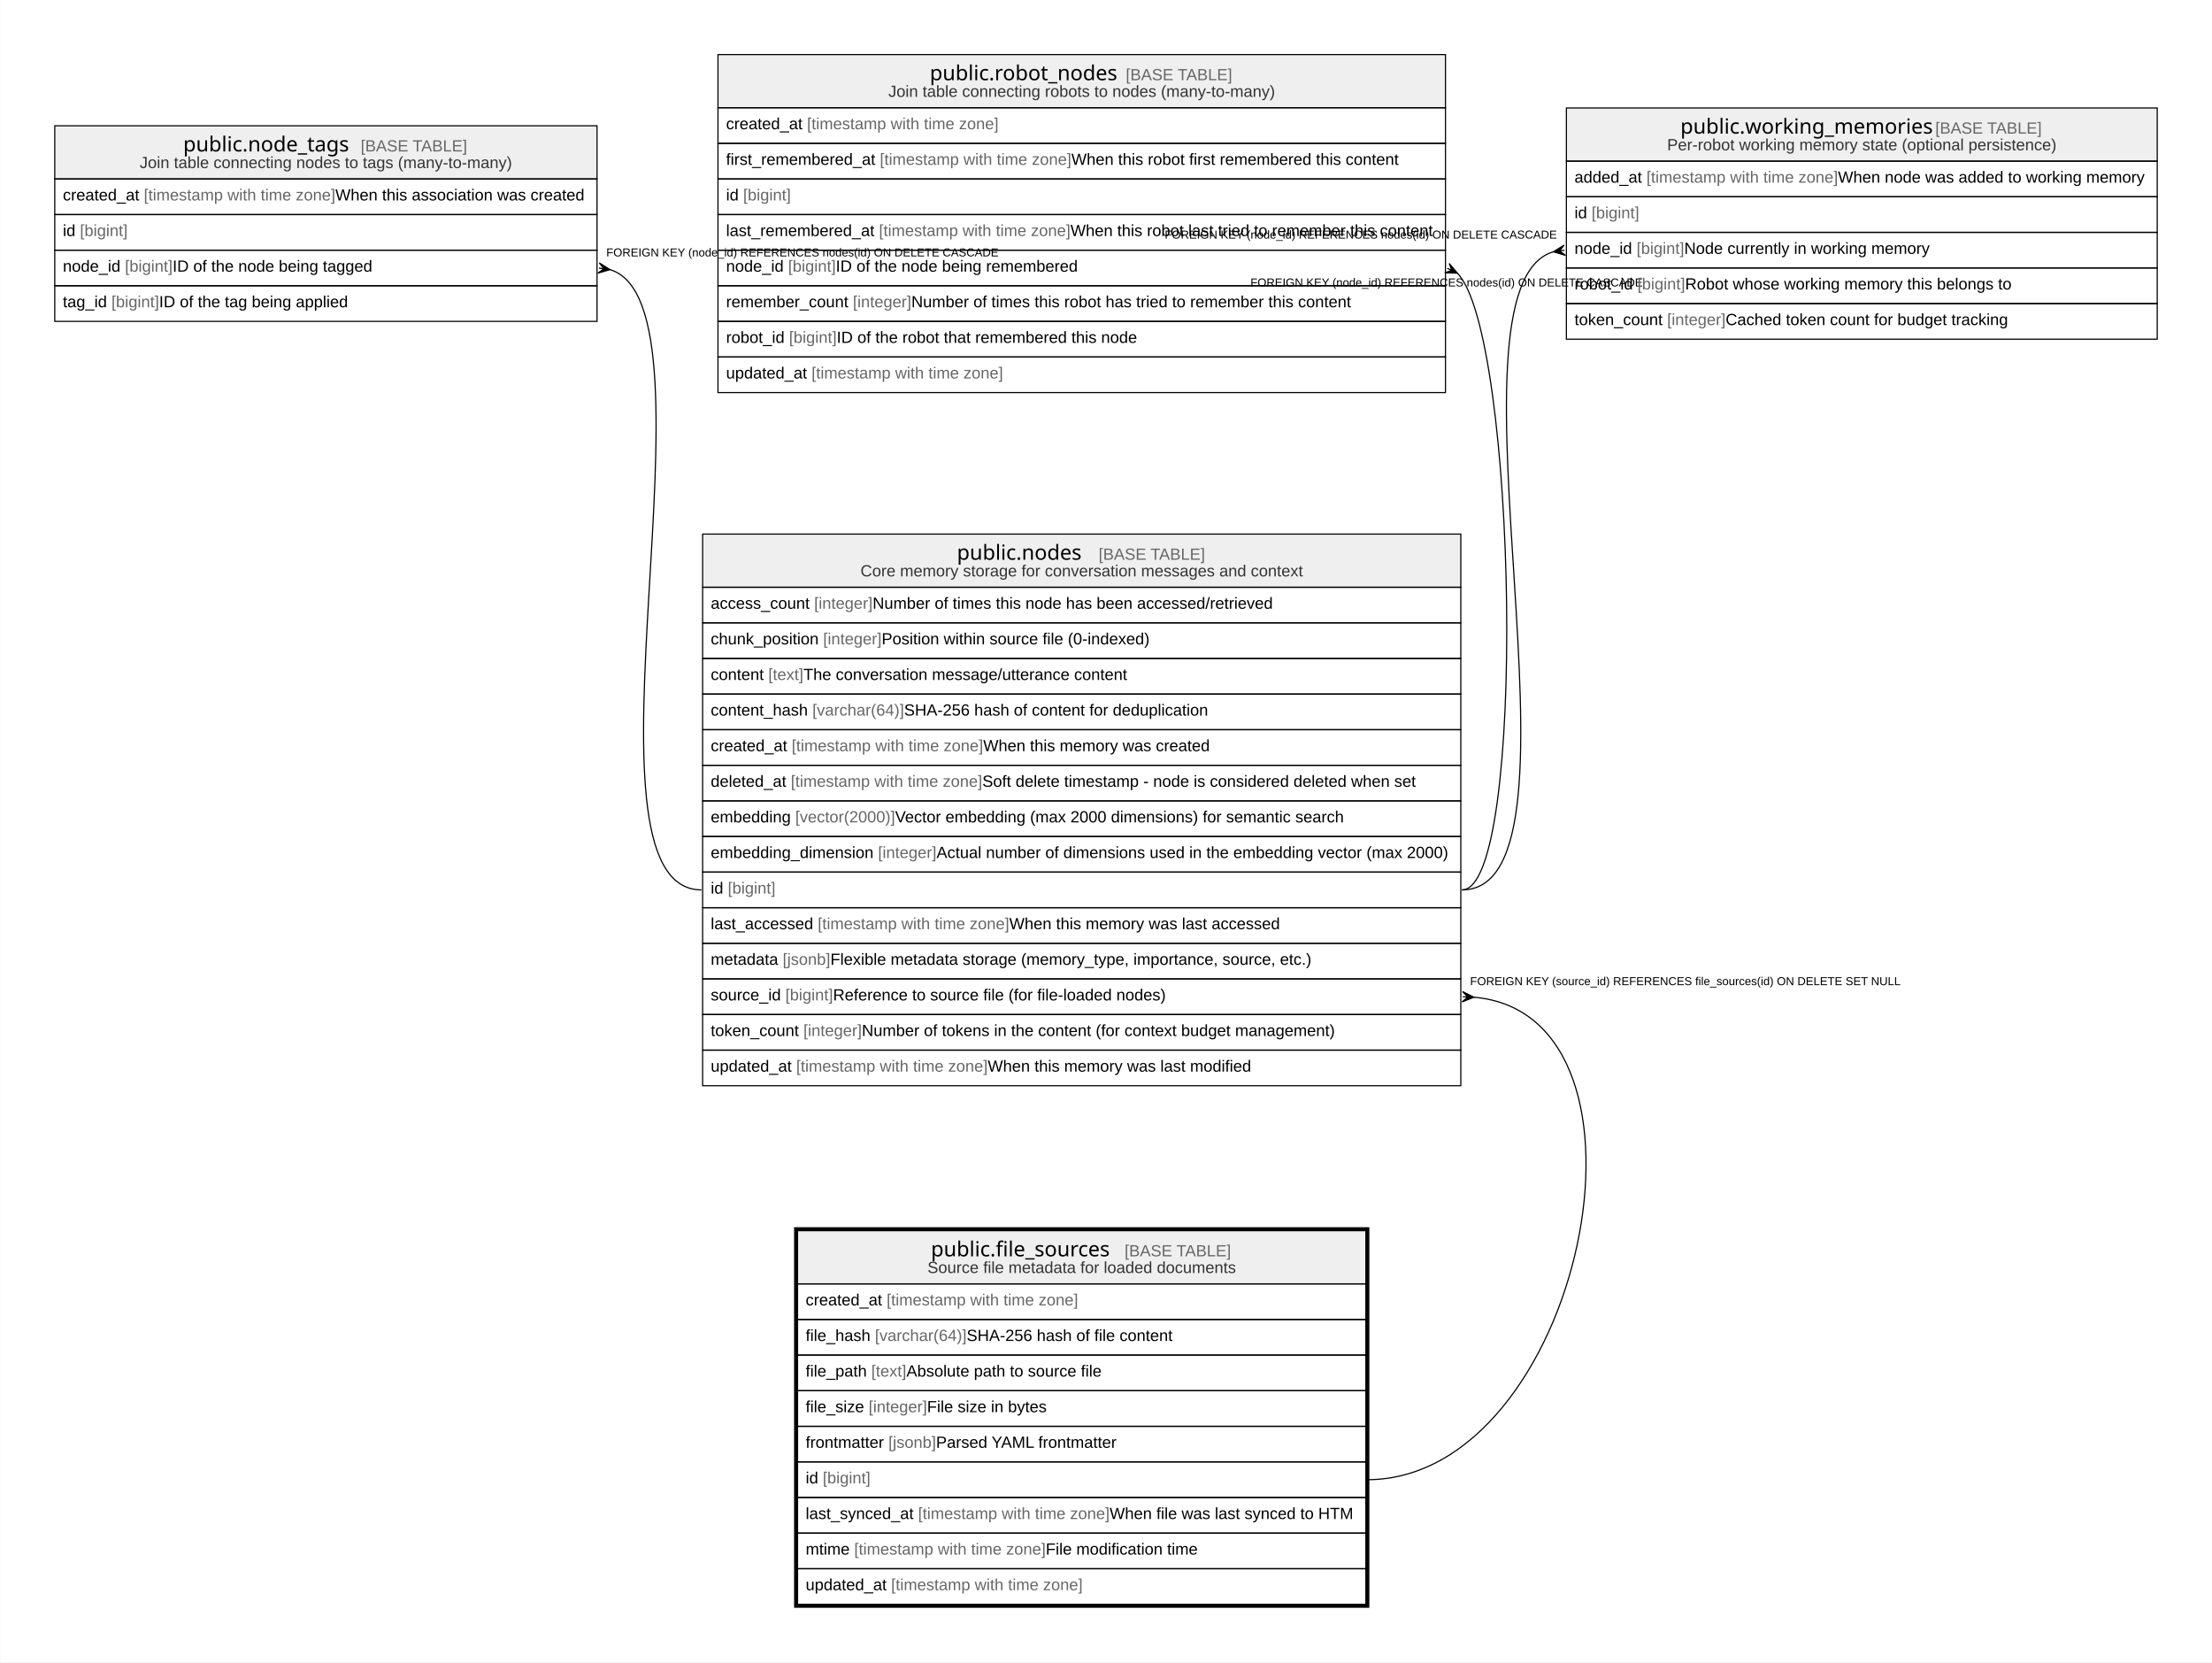
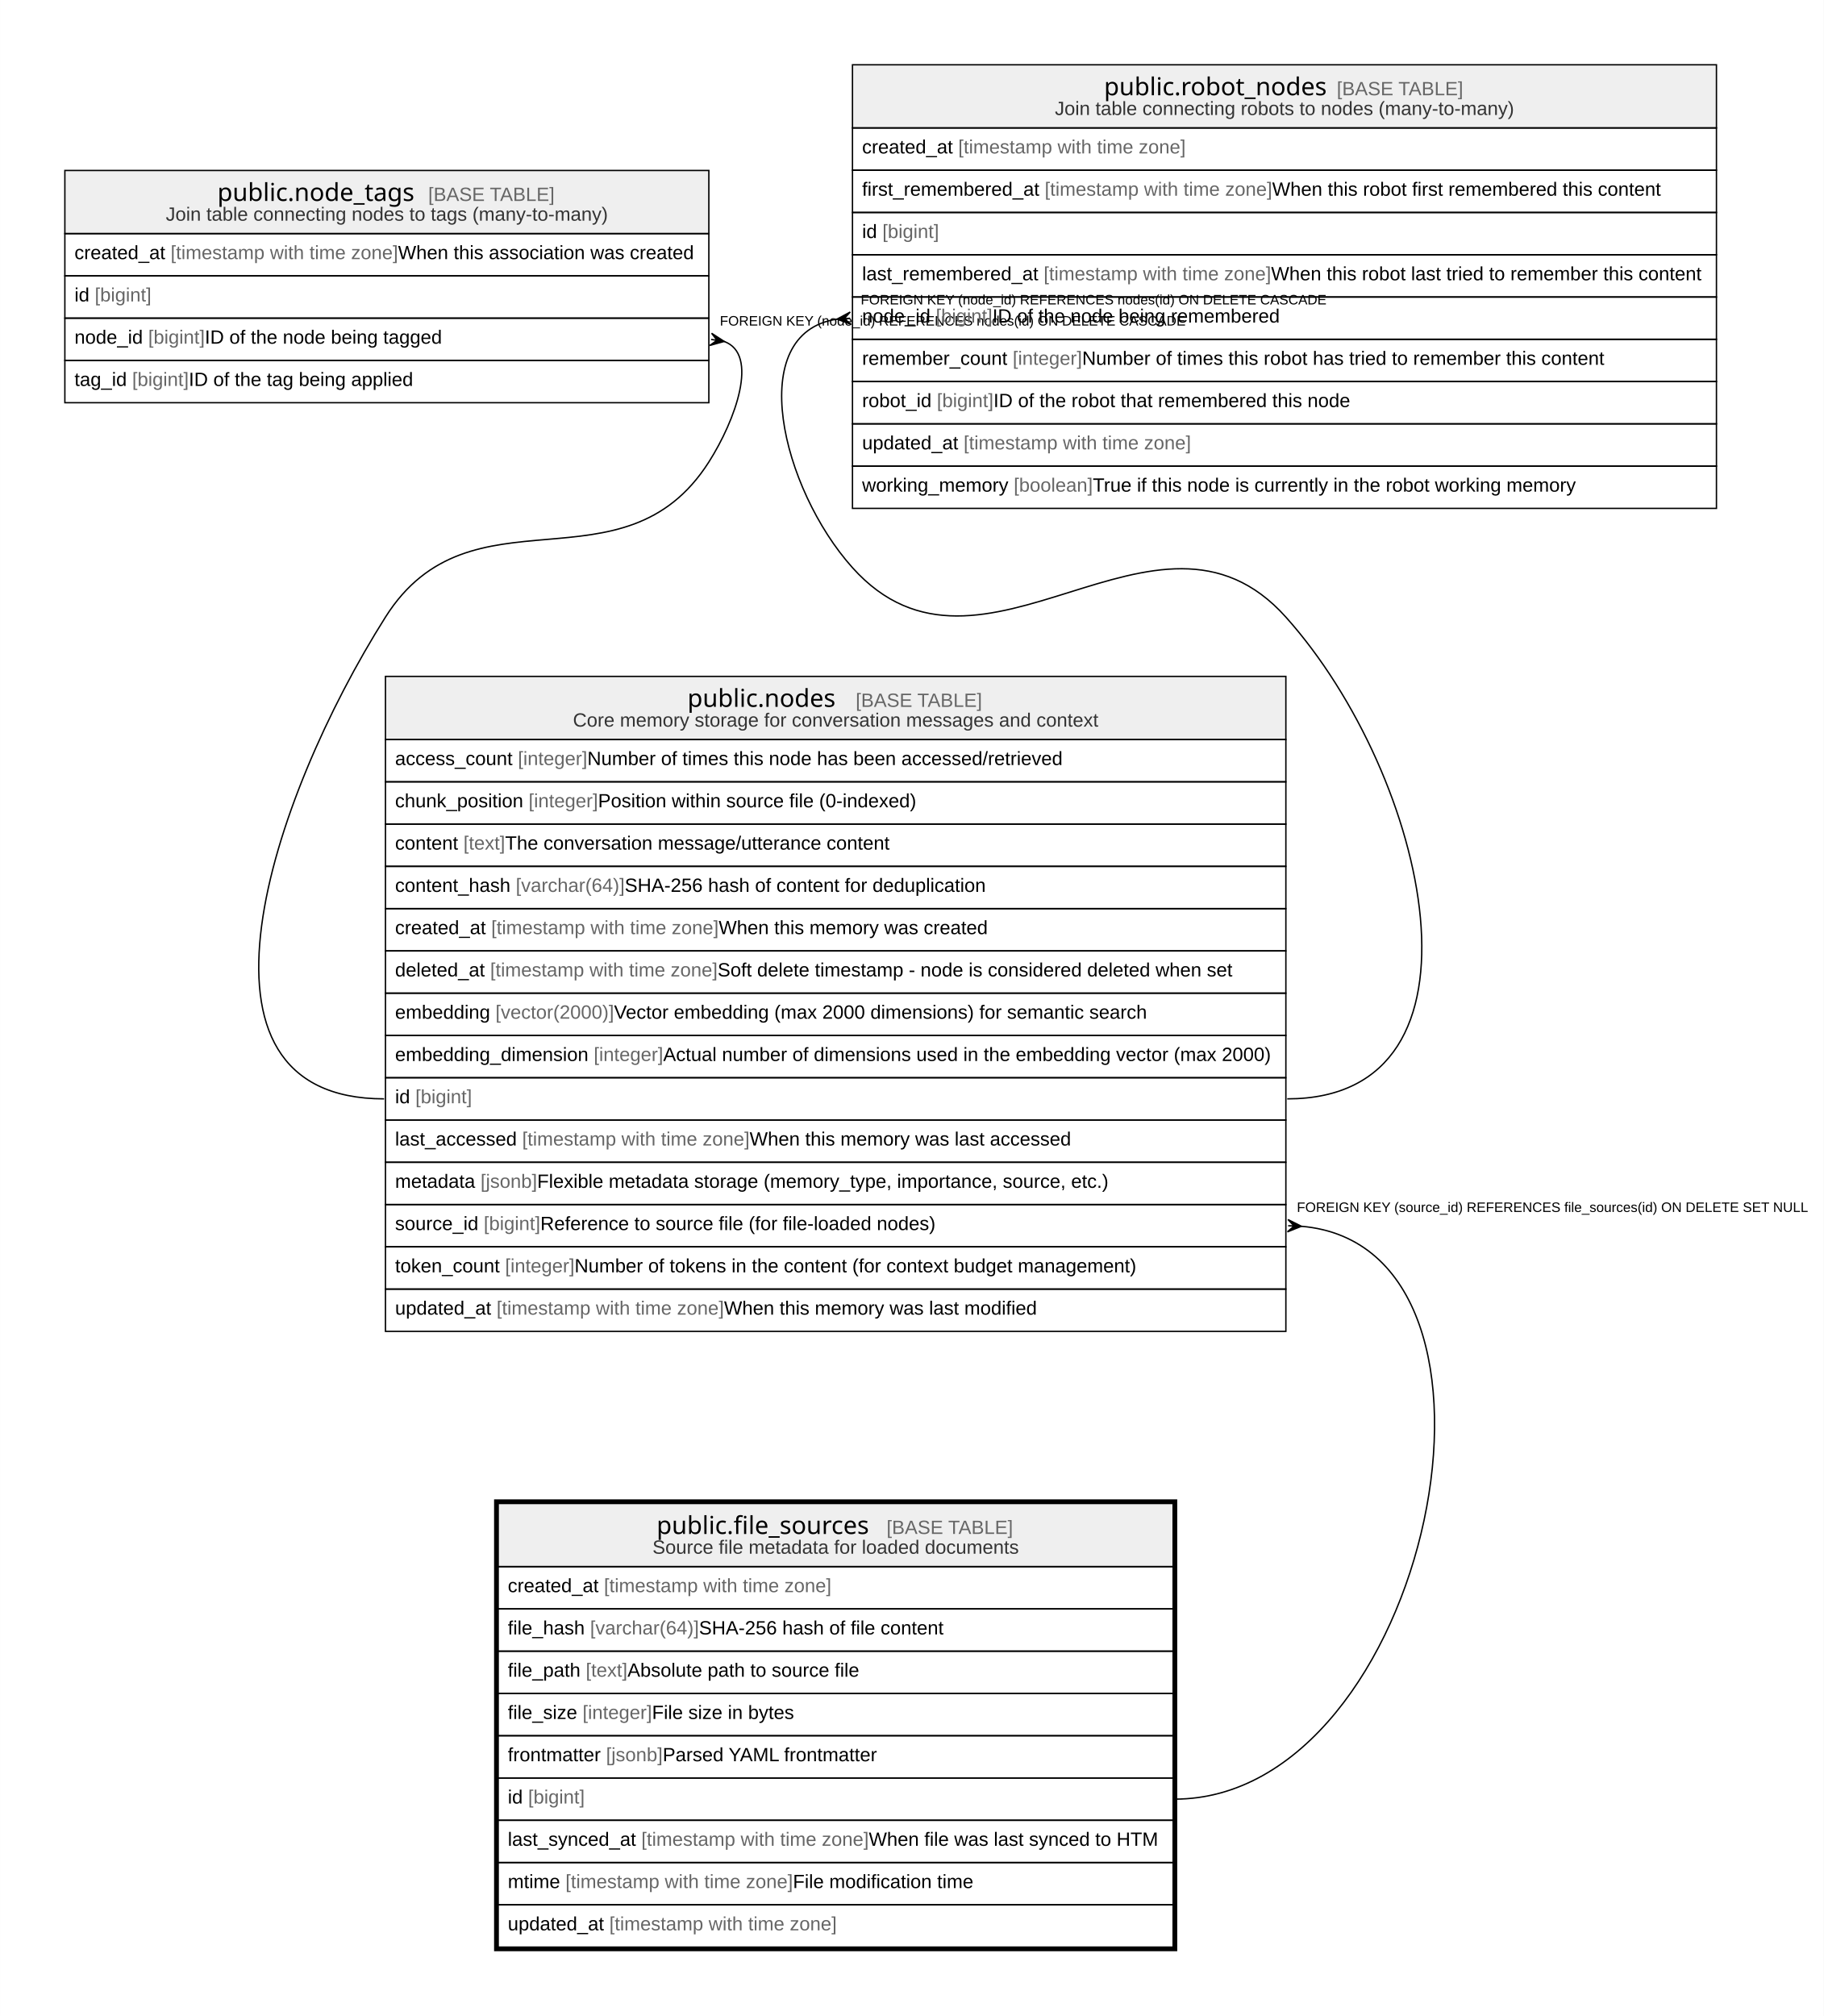
- <svg xmlns="http://www.w3.org/2000/svg" width="1914pt" height="1438pt" viewBox="0.00 0.00 1913.63 1438.00">
-   <g id="graph0" class="graph" transform="scale(1 1) rotate(0) translate(4 1434)">
-     <polygon fill="white" stroke="none" points="-4,4 -4,-1434 1909.63,-1434 1909.63,4 -4,4" />
+ <svg xmlns="http://www.w3.org/2000/svg" width="1329pt" height="1469pt" viewBox="0.00 0.00 1328.70 1468.80">
+   <g id="graph0" class="graph" transform="scale(1 1) rotate(0) translate(4 1464.8)">
+     <polygon fill="white" stroke="none" points="-4,4 -4,-1464.8 1324.7,-1464.8 1324.7,4 -4,4" />
    <g id="node1" class="node">
-       <polygon fill="#efefef" stroke="none" points="685.93,-323.4 685.93,-369.4 1177.68,-369.4 1177.68,-323.4 685.93,-323.4" />
-       <polygon fill="none" stroke="black" points="685.93,-323.4 685.93,-369.4 1177.68,-369.4 1177.68,-323.4 685.93,-323.4" />
-       <text text-anchor="start" x="801.33" y="-347.2" font-family="Arial Bold" font-size="18.00">public.file_sources</text>
-       <text text-anchor="start" x="937.79" y="-347.2" font-family="Arial" font-size="14.00">    </text>
-       <text text-anchor="start" x="968.91" y="-347.2" font-family="Arial" font-size="14.00" fill="#666666">[BASE TABLE]</text>
-       <text text-anchor="start" x="798.34" y="-332.8" font-family="Arial" font-size="14.00" fill="#333333">Source file metadata for loaded documents</text>
-       <polygon fill="none" stroke="black" points="685.93,-292.6 685.93,-323.4 1177.68,-323.4 1177.68,-292.6 685.93,-292.6" />
-       <text text-anchor="start" x="692.93" y="-304.8" font-family="Arial" font-size="14.00">created_at </text>
-       <text text-anchor="start" x="762.98" y="-304.8" font-family="Arial" font-size="14.00" fill="#666666">[timestamp with time zone]</text>
-       <polygon fill="none" stroke="black" points="685.93,-261.8 685.93,-292.6 1177.68,-292.6 1177.68,-261.8 685.93,-261.8" />
-       <text text-anchor="start" x="692.93" y="-274" font-family="Arial" font-size="14.00">file_hash </text>
-       <text text-anchor="start" x="752.87" y="-274" font-family="Arial" font-size="14.00" fill="#666666">[varchar(64)]</text>
-       <text text-anchor="start" x="832.22" y="-274" font-family="Arial" font-size="14.00"> SHA-256 hash of file content</text>
-       <polygon fill="none" stroke="black" points="685.93,-231 685.93,-261.8 1177.68,-261.8 1177.68,-231 685.93,-231" />
-       <text text-anchor="start" x="692.93" y="-243.2" font-family="Arial" font-size="14.00">file_path </text>
-       <text text-anchor="start" x="749.75" y="-243.2" font-family="Arial" font-size="14.00" fill="#666666">[text]</text>
-       <text text-anchor="start" x="780.1" y="-243.2" font-family="Arial" font-size="14.00"> Absolute path to source file</text>
-       <polygon fill="none" stroke="black" points="685.93,-200.2 685.93,-231 1177.68,-231 1177.68,-200.2 685.93,-200.2" />
-       <text text-anchor="start" x="692.93" y="-212.4" font-family="Arial" font-size="14.00">file_size </text>
-       <text text-anchor="start" x="747.4" y="-212.4" font-family="Arial" font-size="14.00" fill="#666666">[integer]</text>
-       <text text-anchor="start" x="797.99" y="-212.4" font-family="Arial" font-size="14.00"> File size in bytes</text>
-       <polygon fill="none" stroke="black" points="685.93,-169.4 685.93,-200.2 1177.68,-200.2 1177.68,-169.4 685.93,-169.4" />
-       <text text-anchor="start" x="692.93" y="-181.6" font-family="Arial" font-size="14.00">frontmatter </text>
-       <text text-anchor="start" x="764.51" y="-181.6" font-family="Arial" font-size="14.00" fill="#666666">[jsonb]</text>
-       <text text-anchor="start" x="805.76" y="-181.6" font-family="Arial" font-size="14.00"> Parsed YAML frontmatter</text>
-       <polygon fill="none" stroke="black" points="685.93,-138.6 685.93,-169.4 1177.68,-169.4 1177.68,-138.6 685.93,-138.6" />
-       <text text-anchor="start" x="692.93" y="-150.8" font-family="Arial" font-size="14.00">id </text>
-       <text text-anchor="start" x="707.72" y="-150.8" font-family="Arial" font-size="14.00" fill="#666666">[bigint]</text>
-       <polygon fill="none" stroke="black" points="685.93,-107.8 685.93,-138.6 1177.68,-138.6 1177.68,-107.8 685.93,-107.8" />
-       <text text-anchor="start" x="692.93" y="-120" font-family="Arial" font-size="14.00">last_synced_at </text>
-       <text text-anchor="start" x="790.22" y="-120" font-family="Arial" font-size="14.00" fill="#666666">[timestamp with time zone]</text>
-       <text text-anchor="start" x="955.94" y="-120" font-family="Arial" font-size="14.00"> When file was last synced to HTM</text>
-       <polygon fill="none" stroke="black" points="685.93,-77 685.93,-107.8 1177.68,-107.8 1177.68,-77 685.93,-77" />
-       <text text-anchor="start" x="692.93" y="-89.2" font-family="Arial" font-size="14.00">mtime </text>
-       <text text-anchor="start" x="734.93" y="-89.2" font-family="Arial" font-size="14.00" fill="#666666">[timestamp with time zone]</text>
-       <text text-anchor="start" x="900.66" y="-89.2" font-family="Arial" font-size="14.00"> File modification time</text>
-       <polygon fill="none" stroke="black" points="685.93,-46.2 685.93,-77 1177.68,-77 1177.68,-46.2 685.93,-46.2" />
-       <text text-anchor="start" x="692.93" y="-58.4" font-family="Arial" font-size="14.00">updated_at </text>
-       <text text-anchor="start" x="766.89" y="-58.4" font-family="Arial" font-size="14.00" fill="#666666">[timestamp with time zone]</text>
-       <polygon fill="none" stroke="black" stroke-width="3" points="684.43,-44.7 684.43,-370.9 1179.18,-370.9 1179.18,-44.7 684.43,-44.7" />
+       <polygon fill="#efefef" stroke="none" points="358.93,-323.4 358.93,-369.4 850.68,-369.4 850.68,-323.4 358.93,-323.4" />
+       <polygon fill="none" stroke="black" points="358.93,-323.4 358.93,-369.4 850.68,-369.4 850.68,-323.4 358.93,-323.4" />
+       <text text-anchor="start" x="474.33" y="-347.2" font-family="Arial Bold" font-size="18.00">public.file_sources</text>
+       <text text-anchor="start" x="610.79" y="-347.2" font-family="Arial" font-size="14.00">    </text>
+       <text text-anchor="start" x="641.91" y="-347.2" font-family="Arial" font-size="14.00" fill="#666666">[BASE TABLE]</text>
+       <text text-anchor="start" x="471.34" y="-332.8" font-family="Arial" font-size="14.00" fill="#333333">Source file metadata for loaded documents</text>
+       <polygon fill="none" stroke="black" points="358.93,-292.6 358.93,-323.4 850.68,-323.4 850.68,-292.6 358.93,-292.6" />
+       <text text-anchor="start" x="365.93" y="-304.8" font-family="Arial" font-size="14.00">created_at </text>
+       <text text-anchor="start" x="435.98" y="-304.8" font-family="Arial" font-size="14.00" fill="#666666">[timestamp with time zone]</text>
+       <polygon fill="none" stroke="black" points="358.93,-261.8 358.93,-292.6 850.68,-292.6 850.68,-261.8 358.93,-261.8" />
+       <text text-anchor="start" x="365.93" y="-274" font-family="Arial" font-size="14.00">file_hash </text>
+       <text text-anchor="start" x="425.87" y="-274" font-family="Arial" font-size="14.00" fill="#666666">[varchar(64)]</text>
+       <text text-anchor="start" x="505.22" y="-274" font-family="Arial" font-size="14.00"> SHA-256 hash of file content</text>
+       <polygon fill="none" stroke="black" points="358.93,-231 358.93,-261.8 850.68,-261.8 850.68,-231 358.93,-231" />
+       <text text-anchor="start" x="365.93" y="-243.2" font-family="Arial" font-size="14.00">file_path </text>
+       <text text-anchor="start" x="422.75" y="-243.2" font-family="Arial" font-size="14.00" fill="#666666">[text]</text>
+       <text text-anchor="start" x="453.1" y="-243.2" font-family="Arial" font-size="14.00"> Absolute path to source file</text>
+       <polygon fill="none" stroke="black" points="358.93,-200.2 358.93,-231 850.68,-231 850.68,-200.2 358.93,-200.2" />
+       <text text-anchor="start" x="365.93" y="-212.4" font-family="Arial" font-size="14.00">file_size </text>
+       <text text-anchor="start" x="420.4" y="-212.4" font-family="Arial" font-size="14.00" fill="#666666">[integer]</text>
+       <text text-anchor="start" x="470.99" y="-212.4" font-family="Arial" font-size="14.00"> File size in bytes</text>
+       <polygon fill="none" stroke="black" points="358.93,-169.4 358.93,-200.2 850.68,-200.2 850.68,-169.4 358.93,-169.4" />
+       <text text-anchor="start" x="365.93" y="-181.6" font-family="Arial" font-size="14.00">frontmatter </text>
+       <text text-anchor="start" x="437.51" y="-181.6" font-family="Arial" font-size="14.00" fill="#666666">[jsonb]</text>
+       <text text-anchor="start" x="478.76" y="-181.6" font-family="Arial" font-size="14.00"> Parsed YAML frontmatter</text>
+       <polygon fill="none" stroke="black" points="358.93,-138.6 358.93,-169.4 850.68,-169.4 850.68,-138.6 358.93,-138.6" />
+       <text text-anchor="start" x="365.93" y="-150.8" font-family="Arial" font-size="14.00">id </text>
+       <text text-anchor="start" x="380.72" y="-150.8" font-family="Arial" font-size="14.00" fill="#666666">[bigint]</text>
+       <polygon fill="none" stroke="black" points="358.93,-107.8 358.93,-138.6 850.68,-138.6 850.68,-107.8 358.93,-107.8" />
+       <text text-anchor="start" x="365.93" y="-120" font-family="Arial" font-size="14.00">last_synced_at </text>
+       <text text-anchor="start" x="463.22" y="-120" font-family="Arial" font-size="14.00" fill="#666666">[timestamp with time zone]</text>
+       <text text-anchor="start" x="628.94" y="-120" font-family="Arial" font-size="14.00"> When file was last synced to HTM</text>
+       <polygon fill="none" stroke="black" points="358.93,-77 358.93,-107.8 850.68,-107.8 850.68,-77 358.93,-77" />
+       <text text-anchor="start" x="365.93" y="-89.2" font-family="Arial" font-size="14.00">mtime </text>
+       <text text-anchor="start" x="407.93" y="-89.2" font-family="Arial" font-size="14.00" fill="#666666">[timestamp with time zone]</text>
+       <text text-anchor="start" x="573.66" y="-89.2" font-family="Arial" font-size="14.00"> File modification time</text>
+       <polygon fill="none" stroke="black" points="358.93,-46.2 358.93,-77 850.68,-77 850.68,-46.2 358.93,-46.2" />
+       <text text-anchor="start" x="365.93" y="-58.4" font-family="Arial" font-size="14.00">updated_at </text>
+       <text text-anchor="start" x="439.89" y="-58.4" font-family="Arial" font-size="14.00" fill="#666666">[timestamp with time zone]</text>
+       <polygon fill="none" stroke="black" stroke-width="3" points="357.43,-44.7 357.43,-370.9 852.18,-370.9 852.18,-44.7 357.43,-44.7" />
    </g>
    <g id="node2" class="node">
-       <polygon fill="#efefef" stroke="none" points="603.79,-926 603.79,-972 1259.83,-972 1259.83,-926 603.79,-926" />
-       <polygon fill="none" stroke="black" points="603.79,-926 603.79,-972 1259.83,-972 1259.83,-926 603.79,-926" />
-       <text text-anchor="start" x="823.82" y="-949.8" font-family="Arial Bold" font-size="18.00">public.nodes</text>
-       <text text-anchor="start" x="915.3" y="-949.8" font-family="Arial" font-size="14.00">    </text>
-       <text text-anchor="start" x="946.42" y="-949.8" font-family="Arial" font-size="14.00" fill="#666666">[BASE TABLE]</text>
-       <text text-anchor="start" x="740.38" y="-935.4" font-family="Arial" font-size="14.00" fill="#333333">Core memory storage for conversation messages and context</text>
-       <polygon fill="none" stroke="black" points="603.79,-895.2 603.79,-926 1259.83,-926 1259.83,-895.2 603.79,-895.2" />
-       <text text-anchor="start" x="610.79" y="-907.4" font-family="Arial" font-size="14.00">access_count </text>
-       <text text-anchor="start" x="700.28" y="-907.4" font-family="Arial" font-size="14.00" fill="#666666">[integer]</text>
-       <text text-anchor="start" x="750.87" y="-907.4" font-family="Arial" font-size="14.00"> Number of times this node has been accessed/retrieved</text>
-       <polygon fill="none" stroke="black" points="603.79,-864.4 603.79,-895.2 1259.83,-895.2 1259.83,-864.4 603.79,-864.4" />
-       <text text-anchor="start" x="610.79" y="-876.6" font-family="Arial" font-size="14.00">chunk_position </text>
-       <text text-anchor="start" x="708.08" y="-876.6" font-family="Arial" font-size="14.00" fill="#666666">[integer]</text>
-       <text text-anchor="start" x="758.66" y="-876.6" font-family="Arial" font-size="14.00"> Position within source file (0-indexed)</text>
-       <polygon fill="none" stroke="black" points="603.79,-833.6 603.79,-864.4 1259.83,-864.4 1259.83,-833.6 603.79,-833.6" />
-       <text text-anchor="start" x="610.79" y="-845.8" font-family="Arial" font-size="14.00">content </text>
-       <text text-anchor="start" x="660.6" y="-845.8" font-family="Arial" font-size="14.00" fill="#666666">[text]</text>
-       <text text-anchor="start" x="690.95" y="-845.8" font-family="Arial" font-size="14.00"> The conversation message/utterance content</text>
-       <polygon fill="none" stroke="black" points="603.79,-802.8 603.79,-833.6 1259.83,-833.6 1259.83,-802.8 603.79,-802.8" />
-       <text text-anchor="start" x="610.79" y="-815" font-family="Arial" font-size="14.00">content_hash </text>
-       <text text-anchor="start" x="698.74" y="-815" font-family="Arial" font-size="14.00" fill="#666666">[varchar(64)]</text>
-       <text text-anchor="start" x="778.1" y="-815" font-family="Arial" font-size="14.00"> SHA-256 hash of content for deduplication</text>
-       <polygon fill="none" stroke="black" points="603.79,-772 603.79,-802.8 1259.83,-802.8 1259.83,-772 603.79,-772" />
-       <text text-anchor="start" x="610.79" y="-784.2" font-family="Arial" font-size="14.00">created_at </text>
-       <text text-anchor="start" x="680.83" y="-784.2" font-family="Arial" font-size="14.00" fill="#666666">[timestamp with time zone]</text>
-       <text text-anchor="start" x="846.56" y="-784.2" font-family="Arial" font-size="14.00"> When this memory was created</text>
-       <polygon fill="none" stroke="black" points="603.79,-741.2 603.79,-772 1259.83,-772 1259.83,-741.2 603.79,-741.2" />
-       <text text-anchor="start" x="610.79" y="-753.4" font-family="Arial" font-size="14.00">deleted_at </text>
-       <text text-anchor="start" x="680.07" y="-753.4" font-family="Arial" font-size="14.00" fill="#666666">[timestamp with time zone]</text>
-       <text text-anchor="start" x="845.79" y="-753.4" font-family="Arial" font-size="14.00"> Soft delete timestamp - node is considered deleted when set</text>
-       <polygon fill="none" stroke="black" points="603.79,-710.4 603.79,-741.2 1259.83,-741.2 1259.83,-710.4 603.79,-710.4" />
-       <text text-anchor="start" x="610.79" y="-722.6" font-family="Arial" font-size="14.00">embedding </text>
-       <text text-anchor="start" x="683.95" y="-722.6" font-family="Arial" font-size="14.00" fill="#666666">[vector(2000)]</text>
-       <text text-anchor="start" x="770.32" y="-722.6" font-family="Arial" font-size="14.00"> Vector embedding (max 2000 dimensions) for semantic search</text>
-       <polygon fill="none" stroke="black" points="603.79,-679.6 603.79,-710.4 1259.83,-710.4 1259.83,-679.6 603.79,-679.6" />
-       <text text-anchor="start" x="610.79" y="-691.8" font-family="Arial" font-size="14.00">embedding_dimension </text>
-       <text text-anchor="start" x="755.55" y="-691.8" font-family="Arial" font-size="14.00" fill="#666666">[integer]</text>
-       <text text-anchor="start" x="806.14" y="-691.8" font-family="Arial" font-size="14.00"> Actual number of dimensions used in the embedding vector (max 2000)</text>
-       <polygon fill="none" stroke="black" points="603.79,-648.8 603.79,-679.6 1259.83,-679.6 1259.83,-648.8 603.79,-648.8" />
-       <text text-anchor="start" x="610.79" y="-661" font-family="Arial" font-size="14.00">id </text>
-       <text text-anchor="start" x="625.57" y="-661" font-family="Arial" font-size="14.00" fill="#666666">[bigint]</text>
-       <polygon fill="none" stroke="black" points="603.79,-618 603.79,-648.8 1259.83,-648.8 1259.83,-618 603.79,-618" />
-       <text text-anchor="start" x="610.79" y="-630.2" font-family="Arial" font-size="14.00">last_accessed </text>
-       <text text-anchor="start" x="703.39" y="-630.2" font-family="Arial" font-size="14.00" fill="#666666">[timestamp with time zone]</text>
-       <text text-anchor="start" x="869.12" y="-630.2" font-family="Arial" font-size="14.00"> When this memory was last accessed</text>
-       <polygon fill="none" stroke="black" points="603.79,-587.2 603.79,-618 1259.83,-618 1259.83,-587.2 603.79,-587.2" />
-       <text text-anchor="start" x="610.79" y="-599.4" font-family="Arial" font-size="14.00">metadata </text>
-       <text text-anchor="start" x="673.05" y="-599.4" font-family="Arial" font-size="14.00" fill="#666666">[jsonb]</text>
-       <text text-anchor="start" x="714.3" y="-599.4" font-family="Arial" font-size="14.00"> Flexible metadata storage (memory_type, importance, source, etc.)</text>
-       <polygon fill="none" stroke="black" points="603.79,-556.4 603.79,-587.2 1259.83,-587.2 1259.83,-556.4 603.79,-556.4" />
-       <text text-anchor="start" x="610.79" y="-568.6" font-family="Arial" font-size="14.00">source_id </text>
-       <text text-anchor="start" x="675.38" y="-568.6" font-family="Arial" font-size="14.00" fill="#666666">[bigint]</text>
-       <text text-anchor="start" x="716.63" y="-568.6" font-family="Arial" font-size="14.00"> Reference to source file (for file-loaded nodes)</text>
-       <polygon fill="none" stroke="black" points="603.79,-525.6 603.79,-556.4 1259.83,-556.4 1259.83,-525.6 603.79,-525.6" />
-       <text text-anchor="start" x="610.79" y="-537.8" font-family="Arial" font-size="14.00">token_count </text>
-       <text text-anchor="start" x="690.96" y="-537.8" font-family="Arial" font-size="14.00" fill="#666666">[integer]</text>
-       <text text-anchor="start" x="741.54" y="-537.8" font-family="Arial" font-size="14.00"> Number of tokens in the content (for context budget management)</text>
-       <polygon fill="none" stroke="black" points="603.79,-494.8 603.79,-525.6 1259.83,-525.6 1259.83,-494.8 603.79,-494.8" />
-       <text text-anchor="start" x="610.79" y="-507" font-family="Arial" font-size="14.00">updated_at </text>
-       <text text-anchor="start" x="684.74" y="-507" font-family="Arial" font-size="14.00" fill="#666666">[timestamp with time zone]</text>
-       <text text-anchor="start" x="850.47" y="-507" font-family="Arial" font-size="14.00"> When this memory was last modified</text>
+       <polygon fill="#efefef" stroke="none" points="276.79,-926 276.79,-972 932.83,-972 932.83,-926 276.79,-926" />
+       <polygon fill="none" stroke="black" points="276.79,-926 276.79,-972 932.83,-972 932.83,-926 276.79,-926" />
+       <text text-anchor="start" x="496.82" y="-949.8" font-family="Arial Bold" font-size="18.00">public.nodes</text>
+       <text text-anchor="start" x="588.3" y="-949.8" font-family="Arial" font-size="14.00">    </text>
+       <text text-anchor="start" x="619.42" y="-949.8" font-family="Arial" font-size="14.00" fill="#666666">[BASE TABLE]</text>
+       <text text-anchor="start" x="413.38" y="-935.4" font-family="Arial" font-size="14.00" fill="#333333">Core memory storage for conversation messages and context</text>
+       <polygon fill="none" stroke="black" points="276.79,-895.2 276.79,-926 932.83,-926 932.83,-895.2 276.79,-895.2" />
+       <text text-anchor="start" x="283.79" y="-907.4" font-family="Arial" font-size="14.00">access_count </text>
+       <text text-anchor="start" x="373.28" y="-907.4" font-family="Arial" font-size="14.00" fill="#666666">[integer]</text>
+       <text text-anchor="start" x="423.87" y="-907.4" font-family="Arial" font-size="14.00"> Number of times this node has been accessed/retrieved</text>
+       <polygon fill="none" stroke="black" points="276.79,-864.4 276.79,-895.2 932.83,-895.2 932.83,-864.4 276.79,-864.4" />
+       <text text-anchor="start" x="283.79" y="-876.6" font-family="Arial" font-size="14.00">chunk_position </text>
+       <text text-anchor="start" x="381.08" y="-876.6" font-family="Arial" font-size="14.00" fill="#666666">[integer]</text>
+       <text text-anchor="start" x="431.66" y="-876.6" font-family="Arial" font-size="14.00"> Position within source file (0-indexed)</text>
+       <polygon fill="none" stroke="black" points="276.79,-833.6 276.79,-864.4 932.83,-864.4 932.83,-833.6 276.79,-833.6" />
+       <text text-anchor="start" x="283.79" y="-845.8" font-family="Arial" font-size="14.00">content </text>
+       <text text-anchor="start" x="333.6" y="-845.8" font-family="Arial" font-size="14.00" fill="#666666">[text]</text>
+       <text text-anchor="start" x="363.95" y="-845.8" font-family="Arial" font-size="14.00"> The conversation message/utterance content</text>
+       <polygon fill="none" stroke="black" points="276.79,-802.8 276.79,-833.6 932.83,-833.6 932.83,-802.8 276.79,-802.8" />
+       <text text-anchor="start" x="283.79" y="-815" font-family="Arial" font-size="14.00">content_hash </text>
+       <text text-anchor="start" x="371.74" y="-815" font-family="Arial" font-size="14.00" fill="#666666">[varchar(64)]</text>
+       <text text-anchor="start" x="451.1" y="-815" font-family="Arial" font-size="14.00"> SHA-256 hash of content for deduplication</text>
+       <polygon fill="none" stroke="black" points="276.79,-772 276.79,-802.8 932.83,-802.8 932.83,-772 276.79,-772" />
+       <text text-anchor="start" x="283.79" y="-784.2" font-family="Arial" font-size="14.00">created_at </text>
+       <text text-anchor="start" x="353.83" y="-784.2" font-family="Arial" font-size="14.00" fill="#666666">[timestamp with time zone]</text>
+       <text text-anchor="start" x="519.56" y="-784.2" font-family="Arial" font-size="14.00"> When this memory was created</text>
+       <polygon fill="none" stroke="black" points="276.79,-741.2 276.79,-772 932.83,-772 932.83,-741.2 276.79,-741.2" />
+       <text text-anchor="start" x="283.79" y="-753.4" font-family="Arial" font-size="14.00">deleted_at </text>
+       <text text-anchor="start" x="353.07" y="-753.4" font-family="Arial" font-size="14.00" fill="#666666">[timestamp with time zone]</text>
+       <text text-anchor="start" x="518.79" y="-753.4" font-family="Arial" font-size="14.00"> Soft delete timestamp - node is considered deleted when set</text>
+       <polygon fill="none" stroke="black" points="276.79,-710.4 276.79,-741.2 932.83,-741.2 932.83,-710.4 276.79,-710.4" />
+       <text text-anchor="start" x="283.79" y="-722.6" font-family="Arial" font-size="14.00">embedding </text>
+       <text text-anchor="start" x="356.95" y="-722.6" font-family="Arial" font-size="14.00" fill="#666666">[vector(2000)]</text>
+       <text text-anchor="start" x="443.32" y="-722.6" font-family="Arial" font-size="14.00"> Vector embedding (max 2000 dimensions) for semantic search</text>
+       <polygon fill="none" stroke="black" points="276.79,-679.6 276.79,-710.4 932.83,-710.4 932.83,-679.6 276.79,-679.6" />
+       <text text-anchor="start" x="283.79" y="-691.8" font-family="Arial" font-size="14.00">embedding_dimension </text>
+       <text text-anchor="start" x="428.55" y="-691.8" font-family="Arial" font-size="14.00" fill="#666666">[integer]</text>
+       <text text-anchor="start" x="479.14" y="-691.8" font-family="Arial" font-size="14.00"> Actual number of dimensions used in the embedding vector (max 2000)</text>
+       <polygon fill="none" stroke="black" points="276.79,-648.8 276.79,-679.6 932.83,-679.6 932.83,-648.8 276.79,-648.8" />
+       <text text-anchor="start" x="283.79" y="-661" font-family="Arial" font-size="14.00">id </text>
+       <text text-anchor="start" x="298.57" y="-661" font-family="Arial" font-size="14.00" fill="#666666">[bigint]</text>
+       <polygon fill="none" stroke="black" points="276.79,-618 276.79,-648.8 932.83,-648.8 932.83,-618 276.79,-618" />
+       <text text-anchor="start" x="283.79" y="-630.2" font-family="Arial" font-size="14.00">last_accessed </text>
+       <text text-anchor="start" x="376.39" y="-630.2" font-family="Arial" font-size="14.00" fill="#666666">[timestamp with time zone]</text>
+       <text text-anchor="start" x="542.12" y="-630.2" font-family="Arial" font-size="14.00"> When this memory was last accessed</text>
+       <polygon fill="none" stroke="black" points="276.79,-587.2 276.79,-618 932.83,-618 932.83,-587.2 276.79,-587.2" />
+       <text text-anchor="start" x="283.79" y="-599.4" font-family="Arial" font-size="14.00">metadata </text>
+       <text text-anchor="start" x="346.05" y="-599.4" font-family="Arial" font-size="14.00" fill="#666666">[jsonb]</text>
+       <text text-anchor="start" x="387.3" y="-599.4" font-family="Arial" font-size="14.00"> Flexible metadata storage (memory_type, importance, source, etc.)</text>
+       <polygon fill="none" stroke="black" points="276.79,-556.4 276.79,-587.2 932.83,-587.2 932.83,-556.4 276.79,-556.4" />
+       <text text-anchor="start" x="283.79" y="-568.6" font-family="Arial" font-size="14.00">source_id </text>
+       <text text-anchor="start" x="348.38" y="-568.6" font-family="Arial" font-size="14.00" fill="#666666">[bigint]</text>
+       <text text-anchor="start" x="389.63" y="-568.6" font-family="Arial" font-size="14.00"> Reference to source file (for file-loaded nodes)</text>
+       <polygon fill="none" stroke="black" points="276.79,-525.6 276.79,-556.4 932.83,-556.4 932.83,-525.6 276.79,-525.6" />
+       <text text-anchor="start" x="283.79" y="-537.8" font-family="Arial" font-size="14.00">token_count </text>
+       <text text-anchor="start" x="363.96" y="-537.8" font-family="Arial" font-size="14.00" fill="#666666">[integer]</text>
+       <text text-anchor="start" x="414.54" y="-537.8" font-family="Arial" font-size="14.00"> Number of tokens in the content (for context budget management)</text>
+       <polygon fill="none" stroke="black" points="276.79,-494.8 276.79,-525.6 932.83,-525.6 932.83,-494.8 276.79,-494.8" />
+       <text text-anchor="start" x="283.79" y="-507" font-family="Arial" font-size="14.00">updated_at </text>
+       <text text-anchor="start" x="357.74" y="-507" font-family="Arial" font-size="14.00" fill="#666666">[timestamp with time zone]</text>
+       <text text-anchor="start" x="523.47" y="-507" font-family="Arial" font-size="14.00"> When this memory was last modified</text>
    </g>
    <g id="edge1" class="edge">
-       <path fill="none" stroke="black" d="M1271.08,-571.37C1446.98,-556.44 1364.41,-154 1178.68,-154" />
-       <polygon fill="black" stroke="black" points="1271.15,-571.37 1260.97,-567.29 1265.82,-571.59 1261.49,-571.77 1261.49,-571.77 1261.49,-571.77 1265.82,-571.59 1261.35,-576.28 1271.15,-571.37" />
-       <text text-anchor="start" x="1267.83" y="-581.8" font-family="Arial" font-size="10.00">FOREIGN KEY (source_id) REFERENCES file_sources(id) ON DELETE SET NULL</text>
+       <path fill="none" stroke="black" d="M944.08,-571.37C1119.98,-556.44 1037.41,-154 851.68,-154" />
+       <polygon fill="black" stroke="black" points="944.15,-571.37 933.97,-567.29 938.82,-571.59 934.49,-571.77 934.49,-571.77 934.49,-571.77 938.82,-571.59 934.35,-576.28 944.15,-571.37" />
+       <text text-anchor="start" x="940.83" y="-581.8" font-family="Arial" font-size="10.00">FOREIGN KEY (source_id) REFERENCES file_sources(id) ON DELETE SET NULL</text>
    </g>
    <g id="node3" class="node">
-       <polygon fill="#efefef" stroke="none" points="43.2,-1279.2 43.2,-1325.2 512.41,-1325.2 512.41,-1279.2 43.2,-1279.2" />
-       <polygon fill="none" stroke="black" points="43.2,-1279.2 43.2,-1325.2 512.41,-1325.2 512.41,-1279.2 43.2,-1279.2" />
-       <text text-anchor="start" x="154.32" y="-1303" font-family="Arial Bold" font-size="18.00">public.node_tags</text>
-       <text text-anchor="start" x="276.8" y="-1303" font-family="Arial" font-size="14.00">    </text>
-       <text text-anchor="start" x="307.92" y="-1303" font-family="Arial" font-size="14.00" fill="#666666">[BASE TABLE]</text>
-       <text text-anchor="start" x="116.72" y="-1288.6" font-family="Arial" font-size="14.00" fill="#333333">Join table connecting nodes to tags (many-to-many)</text>
-       <polygon fill="none" stroke="black" points="43.2,-1248.4 43.2,-1279.2 512.41,-1279.2 512.41,-1248.4 43.2,-1248.4" />
-       <text text-anchor="start" x="50.2" y="-1260.6" font-family="Arial" font-size="14.00">created_at </text>
-       <text text-anchor="start" x="120.25" y="-1260.6" font-family="Arial" font-size="14.00" fill="#666666">[timestamp with time zone]</text>
-       <text text-anchor="start" x="285.97" y="-1260.6" font-family="Arial" font-size="14.00"> When this association was created</text>
-       <polygon fill="none" stroke="black" points="43.2,-1217.6 43.2,-1248.4 512.41,-1248.4 512.41,-1217.6 43.2,-1217.6" />
-       <text text-anchor="start" x="50.2" y="-1229.8" font-family="Arial" font-size="14.00">id </text>
-       <text text-anchor="start" x="64.99" y="-1229.8" font-family="Arial" font-size="14.00" fill="#666666">[bigint]</text>
-       <polygon fill="none" stroke="black" points="43.2,-1186.8 43.2,-1217.6 512.41,-1217.6 512.41,-1186.8 43.2,-1186.8" />
-       <text text-anchor="start" x="50.2" y="-1199" font-family="Arial" font-size="14.00">node_id </text>
-       <text text-anchor="start" x="103.92" y="-1199" font-family="Arial" font-size="14.00" fill="#666666">[bigint]</text>
-       <text text-anchor="start" x="145.16" y="-1199" font-family="Arial" font-size="14.00"> ID of the node being tagged</text>
-       <polygon fill="none" stroke="black" points="43.2,-1156 43.2,-1186.8 512.41,-1186.8 512.41,-1156 43.2,-1156" />
-       <text text-anchor="start" x="50.2" y="-1168.2" font-family="Arial" font-size="14.00">tag_id </text>
-       <text text-anchor="start" x="92.23" y="-1168.2" font-family="Arial" font-size="14.00" fill="#666666">[bigint]</text>
-       <text text-anchor="start" x="133.48" y="-1168.2" font-family="Arial" font-size="14.00"> ID of the tag being applied</text>
+       <polygon fill="#efefef" stroke="none" points="43.2,-1294.6 43.2,-1340.6 512.41,-1340.6 512.41,-1294.6 43.2,-1294.6" />
+       <polygon fill="none" stroke="black" points="43.2,-1294.6 43.2,-1340.6 512.41,-1340.6 512.41,-1294.6 43.2,-1294.6" />
+       <text text-anchor="start" x="154.32" y="-1318.4" font-family="Arial Bold" font-size="18.00">public.node_tags</text>
+       <text text-anchor="start" x="276.8" y="-1318.4" font-family="Arial" font-size="14.00">    </text>
+       <text text-anchor="start" x="307.92" y="-1318.4" font-family="Arial" font-size="14.00" fill="#666666">[BASE TABLE]</text>
+       <text text-anchor="start" x="116.72" y="-1304" font-family="Arial" font-size="14.00" fill="#333333">Join table connecting nodes to tags (many-to-many)</text>
+       <polygon fill="none" stroke="black" points="43.2,-1263.8 43.2,-1294.6 512.41,-1294.6 512.41,-1263.8 43.2,-1263.8" />
+       <text text-anchor="start" x="50.2" y="-1276" font-family="Arial" font-size="14.00">created_at </text>
+       <text text-anchor="start" x="120.25" y="-1276" font-family="Arial" font-size="14.00" fill="#666666">[timestamp with time zone]</text>
+       <text text-anchor="start" x="285.97" y="-1276" font-family="Arial" font-size="14.00"> When this association was created</text>
+       <polygon fill="none" stroke="black" points="43.2,-1233 43.2,-1263.8 512.41,-1263.8 512.41,-1233 43.2,-1233" />
+       <text text-anchor="start" x="50.2" y="-1245.2" font-family="Arial" font-size="14.00">id </text>
+       <text text-anchor="start" x="64.99" y="-1245.2" font-family="Arial" font-size="14.00" fill="#666666">[bigint]</text>
+       <polygon fill="none" stroke="black" points="43.2,-1202.2 43.2,-1233 512.41,-1233 512.41,-1202.2 43.2,-1202.2" />
+       <text text-anchor="start" x="50.2" y="-1214.4" font-family="Arial" font-size="14.00">node_id </text>
+       <text text-anchor="start" x="103.92" y="-1214.4" font-family="Arial" font-size="14.00" fill="#666666">[bigint]</text>
+       <text text-anchor="start" x="145.16" y="-1214.4" font-family="Arial" font-size="14.00"> ID of the node being tagged</text>
+       <polygon fill="none" stroke="black" points="43.2,-1171.4 43.2,-1202.2 512.41,-1202.2 512.41,-1171.4 43.2,-1171.4" />
+       <text text-anchor="start" x="50.2" y="-1183.6" font-family="Arial" font-size="14.00">tag_id </text>
+       <text text-anchor="start" x="92.23" y="-1183.6" font-family="Arial" font-size="14.00" fill="#666666">[bigint]</text>
+       <text text-anchor="start" x="133.48" y="-1183.6" font-family="Arial" font-size="14.00"> ID of the tag being applied</text>
    </g>
    <g id="edge2" class="edge">
-       <path fill="none" stroke="black" d="M523.68,-1200.75C625.59,-1170.12 485.26,-664.2 602.79,-664.2" />
-       <polygon fill="black" stroke="black" points="523.64,-1200.76 513.11,-1197.7 518.36,-1201.5 514.07,-1202.11 514.07,-1202.11 514.07,-1202.11 518.36,-1201.5 514.37,-1206.61 523.64,-1200.76" />
-       <text text-anchor="start" x="520.41" y="-1212.2" font-family="Arial" font-size="10.00">FOREIGN KEY (node_id) REFERENCES nodes(id) ON DELETE CASCADE</text>
+       <path fill="none" stroke="black" d="M523.42,-1216.07C549.34,-1206.9 531.68,-1158.44 512.41,-1128.2 449.99,-1030.26 338.8,-1113.4 276.79,-1015.2 193.49,-883.3 119.79,-664.2 275.79,-664.2" />
+       <polygon fill="black" stroke="black" points="523.63,-1216.04 513.06,-1213.1 518.35,-1216.85 514.07,-1217.5 514.07,-1217.5 514.07,-1217.5 518.35,-1216.85 514.42,-1222 523.63,-1216.04" />
+       <text text-anchor="start" x="520.41" y="-1227.6" font-family="Arial" font-size="10.00">FOREIGN KEY (node_id) REFERENCES nodes(id) ON DELETE CASCADE</text>
    </g>
    <g id="node4" class="node">
-       <polygon fill="#efefef" stroke="none" points="617.06,-1340.8 617.06,-1386.8 1246.55,-1386.8 1246.55,-1340.8 617.06,-1340.8" />
-       <polygon fill="none" stroke="black" points="617.06,-1340.8 617.06,-1386.8 1246.55,-1386.8 1246.55,-1340.8 617.06,-1340.8" />
-       <text text-anchor="start" x="800.32" y="-1364.6" font-family="Arial Bold" font-size="18.00">public.robot_nodes</text>
-       <text text-anchor="start" x="938.8" y="-1364.6" font-family="Arial" font-size="14.00">    </text>
-       <text text-anchor="start" x="969.92" y="-1364.6" font-family="Arial" font-size="14.00" fill="#666666">[BASE TABLE]</text>
-       <text text-anchor="start" x="764.5" y="-1350.2" font-family="Arial" font-size="14.00" fill="#333333">Join table connecting robots to nodes (many-to-many)</text>
+       <polygon fill="#efefef" stroke="none" points="617.06,-1371.6 617.06,-1417.6 1246.55,-1417.6 1246.55,-1371.6 617.06,-1371.6" />
+       <polygon fill="none" stroke="black" points="617.06,-1371.6 617.06,-1417.6 1246.55,-1417.6 1246.55,-1371.6 617.06,-1371.6" />
+       <text text-anchor="start" x="800.32" y="-1395.4" font-family="Arial Bold" font-size="18.00">public.robot_nodes</text>
+       <text text-anchor="start" x="938.8" y="-1395.4" font-family="Arial" font-size="14.00">    </text>
+       <text text-anchor="start" x="969.92" y="-1395.4" font-family="Arial" font-size="14.00" fill="#666666">[BASE TABLE]</text>
+       <text text-anchor="start" x="764.5" y="-1381" font-family="Arial" font-size="14.00" fill="#333333">Join table connecting robots to nodes (many-to-many)</text>
+       <polygon fill="none" stroke="black" points="617.06,-1340.8 617.06,-1371.6 1246.55,-1371.6 1246.55,-1340.8 617.06,-1340.8" />
+       <text text-anchor="start" x="624.06" y="-1353" font-family="Arial" font-size="14.00">created_at </text>
+       <text text-anchor="start" x="694.11" y="-1353" font-family="Arial" font-size="14.00" fill="#666666">[timestamp with time zone]</text>
      <polygon fill="none" stroke="black" points="617.06,-1310 617.06,-1340.8 1246.55,-1340.8 1246.55,-1310 617.06,-1310" />
-       <text text-anchor="start" x="624.06" y="-1322.2" font-family="Arial" font-size="14.00">created_at </text>
-       <text text-anchor="start" x="694.11" y="-1322.2" font-family="Arial" font-size="14.00" fill="#666666">[timestamp with time zone]</text>
+       <text text-anchor="start" x="624.06" y="-1322.2" font-family="Arial" font-size="14.00">first_remembered_at </text>
+       <text text-anchor="start" x="757.12" y="-1322.2" font-family="Arial" font-size="14.00" fill="#666666">[timestamp with time zone]</text>
+       <text text-anchor="start" x="922.84" y="-1322.2" font-family="Arial" font-size="14.00"> When this robot first remembered this content</text>
      <polygon fill="none" stroke="black" points="617.06,-1279.2 617.06,-1310 1246.55,-1310 1246.55,-1279.2 617.06,-1279.2" />
-       <text text-anchor="start" x="624.06" y="-1291.4" font-family="Arial" font-size="14.00">first_remembered_at </text>
-       <text text-anchor="start" x="757.12" y="-1291.4" font-family="Arial" font-size="14.00" fill="#666666">[timestamp with time zone]</text>
-       <text text-anchor="start" x="922.84" y="-1291.4" font-family="Arial" font-size="14.00"> When this robot first remembered this content</text>
+       <text text-anchor="start" x="624.06" y="-1291.4" font-family="Arial" font-size="14.00">id </text>
+       <text text-anchor="start" x="638.85" y="-1291.4" font-family="Arial" font-size="14.00" fill="#666666">[bigint]</text>
      <polygon fill="none" stroke="black" points="617.06,-1248.4 617.06,-1279.2 1246.55,-1279.2 1246.55,-1248.4 617.06,-1248.4" />
-       <text text-anchor="start" x="624.06" y="-1260.6" font-family="Arial" font-size="14.00">id </text>
-       <text text-anchor="start" x="638.85" y="-1260.6" font-family="Arial" font-size="14.00" fill="#666666">[bigint]</text>
+       <text text-anchor="start" x="624.06" y="-1260.6" font-family="Arial" font-size="14.00">last_remembered_at </text>
+       <text text-anchor="start" x="756.35" y="-1260.6" font-family="Arial" font-size="14.00" fill="#666666">[timestamp with time zone]</text>
+       <text text-anchor="start" x="922.08" y="-1260.6" font-family="Arial" font-size="14.00"> When this robot last tried to remember this content</text>
      <polygon fill="none" stroke="black" points="617.06,-1217.6 617.06,-1248.4 1246.55,-1248.4 1246.55,-1217.6 617.06,-1217.6" />
-       <text text-anchor="start" x="624.06" y="-1229.8" font-family="Arial" font-size="14.00">last_remembered_at </text>
-       <text text-anchor="start" x="756.35" y="-1229.8" font-family="Arial" font-size="14.00" fill="#666666">[timestamp with time zone]</text>
-       <text text-anchor="start" x="922.08" y="-1229.8" font-family="Arial" font-size="14.00"> When this robot last tried to remember this content</text>
+       <text text-anchor="start" x="624.06" y="-1229.8" font-family="Arial" font-size="14.00">node_id </text>
+       <text text-anchor="start" x="677.78" y="-1229.8" font-family="Arial" font-size="14.00" fill="#666666">[bigint]</text>
+       <text text-anchor="start" x="719.03" y="-1229.8" font-family="Arial" font-size="14.00"> ID of the node being remembered</text>
      <polygon fill="none" stroke="black" points="617.06,-1186.8 617.06,-1217.6 1246.55,-1217.6 1246.55,-1186.8 617.06,-1186.8" />
-       <text text-anchor="start" x="624.06" y="-1199" font-family="Arial" font-size="14.00">node_id </text>
-       <text text-anchor="start" x="677.78" y="-1199" font-family="Arial" font-size="14.00" fill="#666666">[bigint]</text>
-       <text text-anchor="start" x="719.03" y="-1199" font-family="Arial" font-size="14.00"> ID of the node being remembered</text>
+       <text text-anchor="start" x="624.06" y="-1199" font-family="Arial" font-size="14.00">remember_count </text>
+       <text text-anchor="start" x="733.78" y="-1199" font-family="Arial" font-size="14.00" fill="#666666">[integer]</text>
+       <text text-anchor="start" x="784.37" y="-1199" font-family="Arial" font-size="14.00"> Number of times this robot has tried to remember this content</text>
      <polygon fill="none" stroke="black" points="617.06,-1156 617.06,-1186.8 1246.55,-1186.8 1246.55,-1156 617.06,-1156" />
-       <text text-anchor="start" x="624.06" y="-1168.2" font-family="Arial" font-size="14.00">remember_count </text>
-       <text text-anchor="start" x="733.78" y="-1168.2" font-family="Arial" font-size="14.00" fill="#666666">[integer]</text>
-       <text text-anchor="start" x="784.37" y="-1168.2" font-family="Arial" font-size="14.00"> Number of times this robot has tried to remember this content</text>
+       <text text-anchor="start" x="624.06" y="-1168.2" font-family="Arial" font-size="14.00">robot_id </text>
+       <text text-anchor="start" x="678.54" y="-1168.2" font-family="Arial" font-size="14.00" fill="#666666">[bigint]</text>
+       <text text-anchor="start" x="719.79" y="-1168.2" font-family="Arial" font-size="14.00"> ID of the robot that remembered this node</text>
      <polygon fill="none" stroke="black" points="617.06,-1125.2 617.06,-1156 1246.55,-1156 1246.55,-1125.2 617.06,-1125.2" />
-       <text text-anchor="start" x="624.06" y="-1137.4" font-family="Arial" font-size="14.00">robot_id </text>
-       <text text-anchor="start" x="678.54" y="-1137.4" font-family="Arial" font-size="14.00" fill="#666666">[bigint]</text>
-       <text text-anchor="start" x="719.79" y="-1137.4" font-family="Arial" font-size="14.00"> ID of the robot that remembered this node</text>
+       <text text-anchor="start" x="624.06" y="-1137.4" font-family="Arial" font-size="14.00">updated_at </text>
+       <text text-anchor="start" x="698.02" y="-1137.4" font-family="Arial" font-size="14.00" fill="#666666">[timestamp with time zone]</text>
      <polygon fill="none" stroke="black" points="617.06,-1094.4 617.06,-1125.2 1246.55,-1125.2 1246.55,-1094.4 617.06,-1094.4" />
-       <text text-anchor="start" x="624.06" y="-1106.6" font-family="Arial" font-size="14.00">updated_at </text>
-       <text text-anchor="start" x="698.02" y="-1106.6" font-family="Arial" font-size="14.00" fill="#666666">[timestamp with time zone]</text>
+       <text text-anchor="start" x="624.06" y="-1106.6" font-family="Arial" font-size="14.00">working_memory </text>
+       <text text-anchor="start" x="734.54" y="-1106.6" font-family="Arial" font-size="14.00" fill="#666666">[boolean]</text>
+       <text text-anchor="start" x="792.14" y="-1106.6" font-family="Arial" font-size="14.00"> True if this node is currently in the robot working memory</text>
    </g>
    <g id="edge3" class="edge">
-       <path fill="none" stroke="black" d="M1256.62,-1197.87C1308.54,-1146.95 1317.47,-664.2 1260.83,-664.2" />
-       <polygon fill="black" stroke="black" points="1256.88,-1197.75 1245.91,-1198 1252.06,-1200.05 1248.15,-1201.91 1248.15,-1201.91 1248.15,-1201.91 1252.06,-1200.05 1249.79,-1206.12 1256.88,-1197.75" />
-       <text text-anchor="start" x="1077.78" y="-1186.2" font-family="Arial" font-size="10.00">FOREIGN KEY (node_id) REFERENCES nodes(id) ON DELETE CASCADE</text>
-     </g>
-     <g id="node5" class="node">
-       <polygon fill="#efefef" stroke="none" points="1351.18,-1294.6 1351.18,-1340.6 1862.43,-1340.6 1862.43,-1294.6 1351.18,-1294.6" />
-       <polygon fill="none" stroke="black" points="1351.18,-1294.6 1351.18,-1340.6 1862.43,-1340.6 1862.43,-1294.6 1351.18,-1294.6" />
-       <text text-anchor="start" x="1449.83" y="-1318.4" font-family="Arial Bold" font-size="18.00">public.working_memories</text>
-       <text text-anchor="start" x="1639.29" y="-1318.4" font-family="Arial" font-size="14.00">    </text>
-       <text text-anchor="start" x="1670.41" y="-1318.4" font-family="Arial" font-size="14.00" fill="#666666">[BASE TABLE]</text>
-       <text text-anchor="start" x="1438.35" y="-1304" font-family="Arial" font-size="14.00" fill="#333333">Per-robot working memory state (optional persistence)</text>
-       <polygon fill="none" stroke="black" points="1351.18,-1263.8 1351.18,-1294.6 1862.43,-1294.6 1862.43,-1263.8 1351.18,-1263.8" />
-       <text text-anchor="start" x="1358.18" y="-1276" font-family="Arial" font-size="14.00">added_at </text>
-       <text text-anchor="start" x="1420.46" y="-1276" font-family="Arial" font-size="14.00" fill="#666666">[timestamp with time zone]</text>
-       <text text-anchor="start" x="1586.19" y="-1276" font-family="Arial" font-size="14.00"> When node was added to working memory</text>
-       <polygon fill="none" stroke="black" points="1351.18,-1233 1351.18,-1263.8 1862.43,-1263.8 1862.43,-1233 1351.18,-1233" />
-       <text text-anchor="start" x="1358.18" y="-1245.2" font-family="Arial" font-size="14.00">id </text>
-       <text text-anchor="start" x="1372.97" y="-1245.2" font-family="Arial" font-size="14.00" fill="#666666">[bigint]</text>
-       <polygon fill="none" stroke="black" points="1351.18,-1202.2 1351.18,-1233 1862.43,-1233 1862.43,-1202.2 1351.18,-1202.2" />
-       <text text-anchor="start" x="1358.18" y="-1214.4" font-family="Arial" font-size="14.00">node_id </text>
-       <text text-anchor="start" x="1411.9" y="-1214.4" font-family="Arial" font-size="14.00" fill="#666666">[bigint]</text>
-       <text text-anchor="start" x="1453.14" y="-1214.4" font-family="Arial" font-size="14.00"> Node currently in working memory</text>
-       <polygon fill="none" stroke="black" points="1351.18,-1171.4 1351.18,-1202.2 1862.43,-1202.2 1862.43,-1171.4 1351.18,-1171.4" />
-       <text text-anchor="start" x="1358.18" y="-1183.6" font-family="Arial" font-size="14.00">robot_id </text>
-       <text text-anchor="start" x="1412.66" y="-1183.6" font-family="Arial" font-size="14.00" fill="#666666">[bigint]</text>
-       <text text-anchor="start" x="1453.91" y="-1183.6" font-family="Arial" font-size="14.00"> Robot whose working memory this belongs to</text>
-       <polygon fill="none" stroke="black" points="1351.18,-1140.6 1351.18,-1171.4 1862.43,-1171.4 1862.43,-1140.6 1351.18,-1140.6" />
-       <text text-anchor="start" x="1358.18" y="-1152.8" font-family="Arial" font-size="14.00">token_count </text>
-       <text text-anchor="start" x="1438.35" y="-1152.8" font-family="Arial" font-size="14.00" fill="#666666">[integer]</text>
-       <text text-anchor="start" x="1488.94" y="-1152.8" font-family="Arial" font-size="14.00"> Cached token count for budget tracking</text>
-     </g>
-     <g id="edge4" class="edge">
-       <path fill="none" stroke="black" d="M1339.95,-1216.2C1234.73,-1185.65 1381.75,-664.2 1260.83,-664.2" />
-       <polygon fill="black" stroke="black" points="1339.94,-1216.2 1349.24,-1222.01 1345.23,-1216.92 1349.52,-1217.51 1349.52,-1217.51 1349.52,-1217.51 1345.23,-1216.92 1350.46,-1213.1 1339.94,-1216.2" />
-       <text text-anchor="start" x="1003.63" y="-1227.6" font-family="Arial" font-size="10.00">FOREIGN KEY (node_id) REFERENCES nodes(id) ON DELETE CASCADE</text>
+       <path fill="none" stroke="black" d="M605.82,-1232.28C537.81,-1222.19 565.52,-1108.63 617.06,-1051.2 711.4,-946.08 838.62,-1120.45 932.83,-1015.2 1036.86,-898.96 1089.83,-664.2 933.83,-664.2" />
+       <polygon fill="black" stroke="black" points="605.75,-1232.28 615.41,-1237.47 611.07,-1232.65 615.39,-1232.95 615.39,-1232.95 615.39,-1232.95 611.07,-1232.65 616.04,-1228.49 605.75,-1232.28" />
+       <text text-anchor="start" x="623.06" y="-1243" font-family="Arial" font-size="10.00">FOREIGN KEY (node_id) REFERENCES nodes(id) ON DELETE CASCADE</text>
    </g>
  </g>
</svg>
